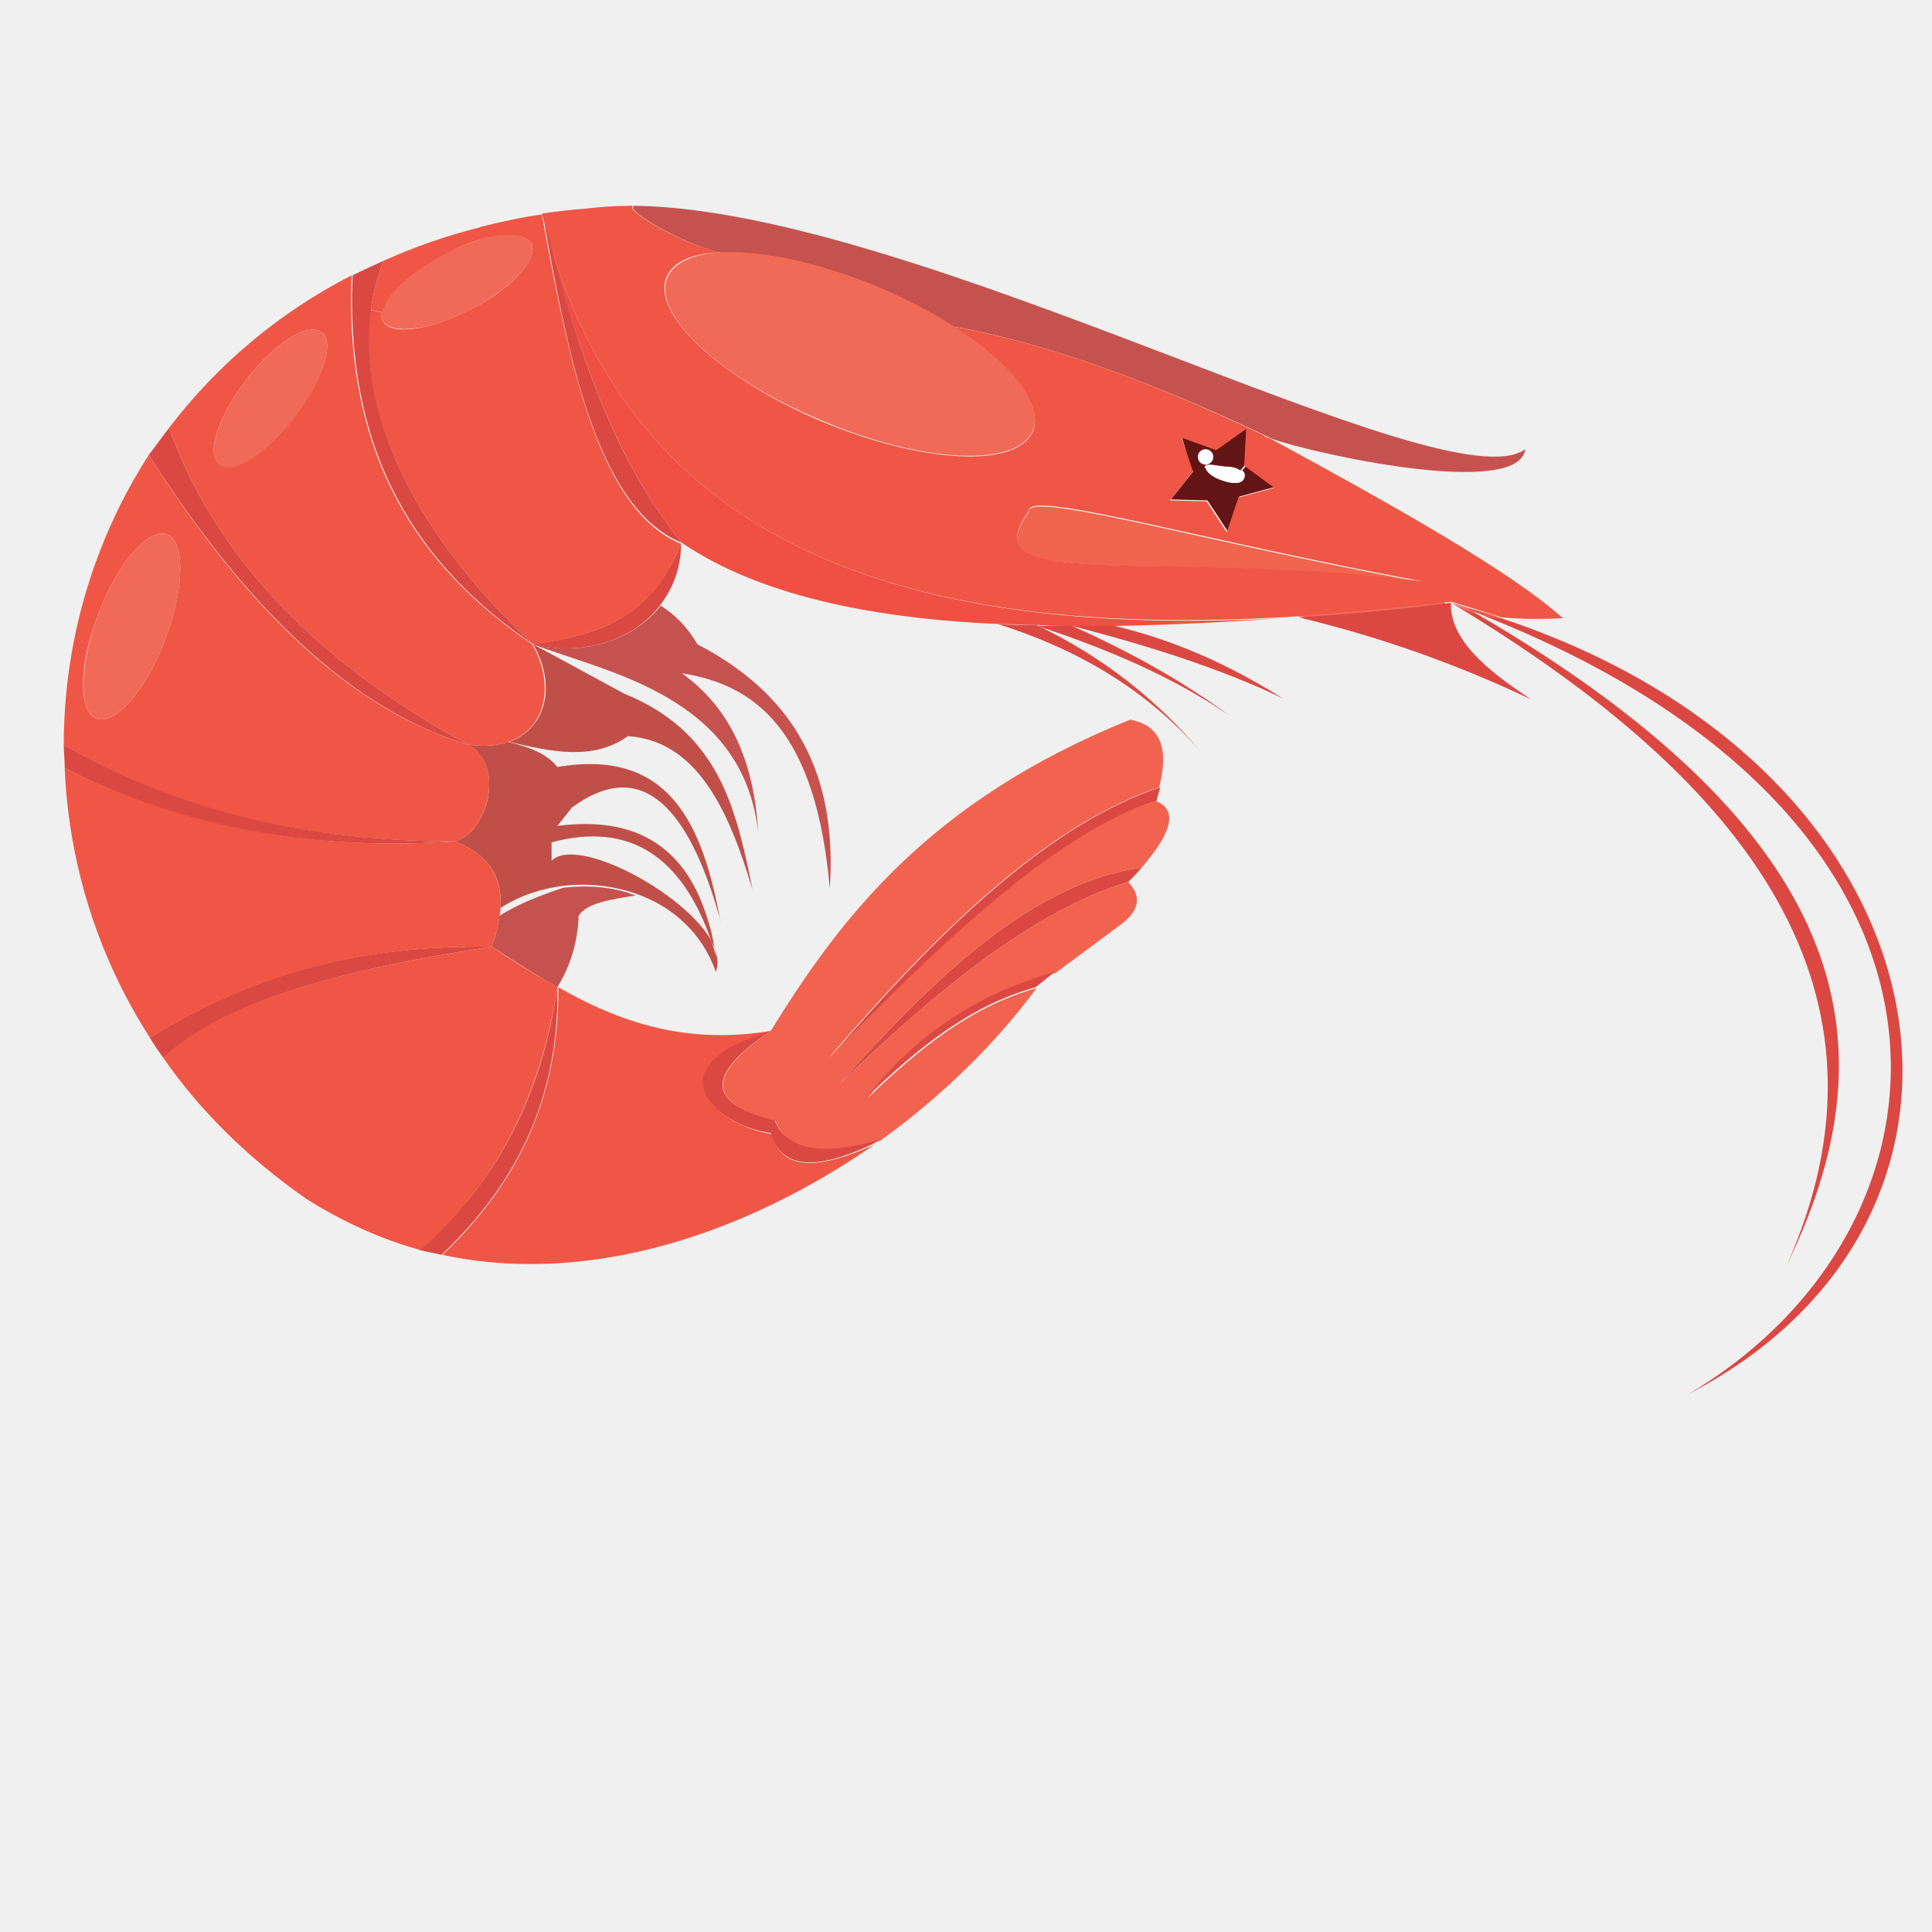
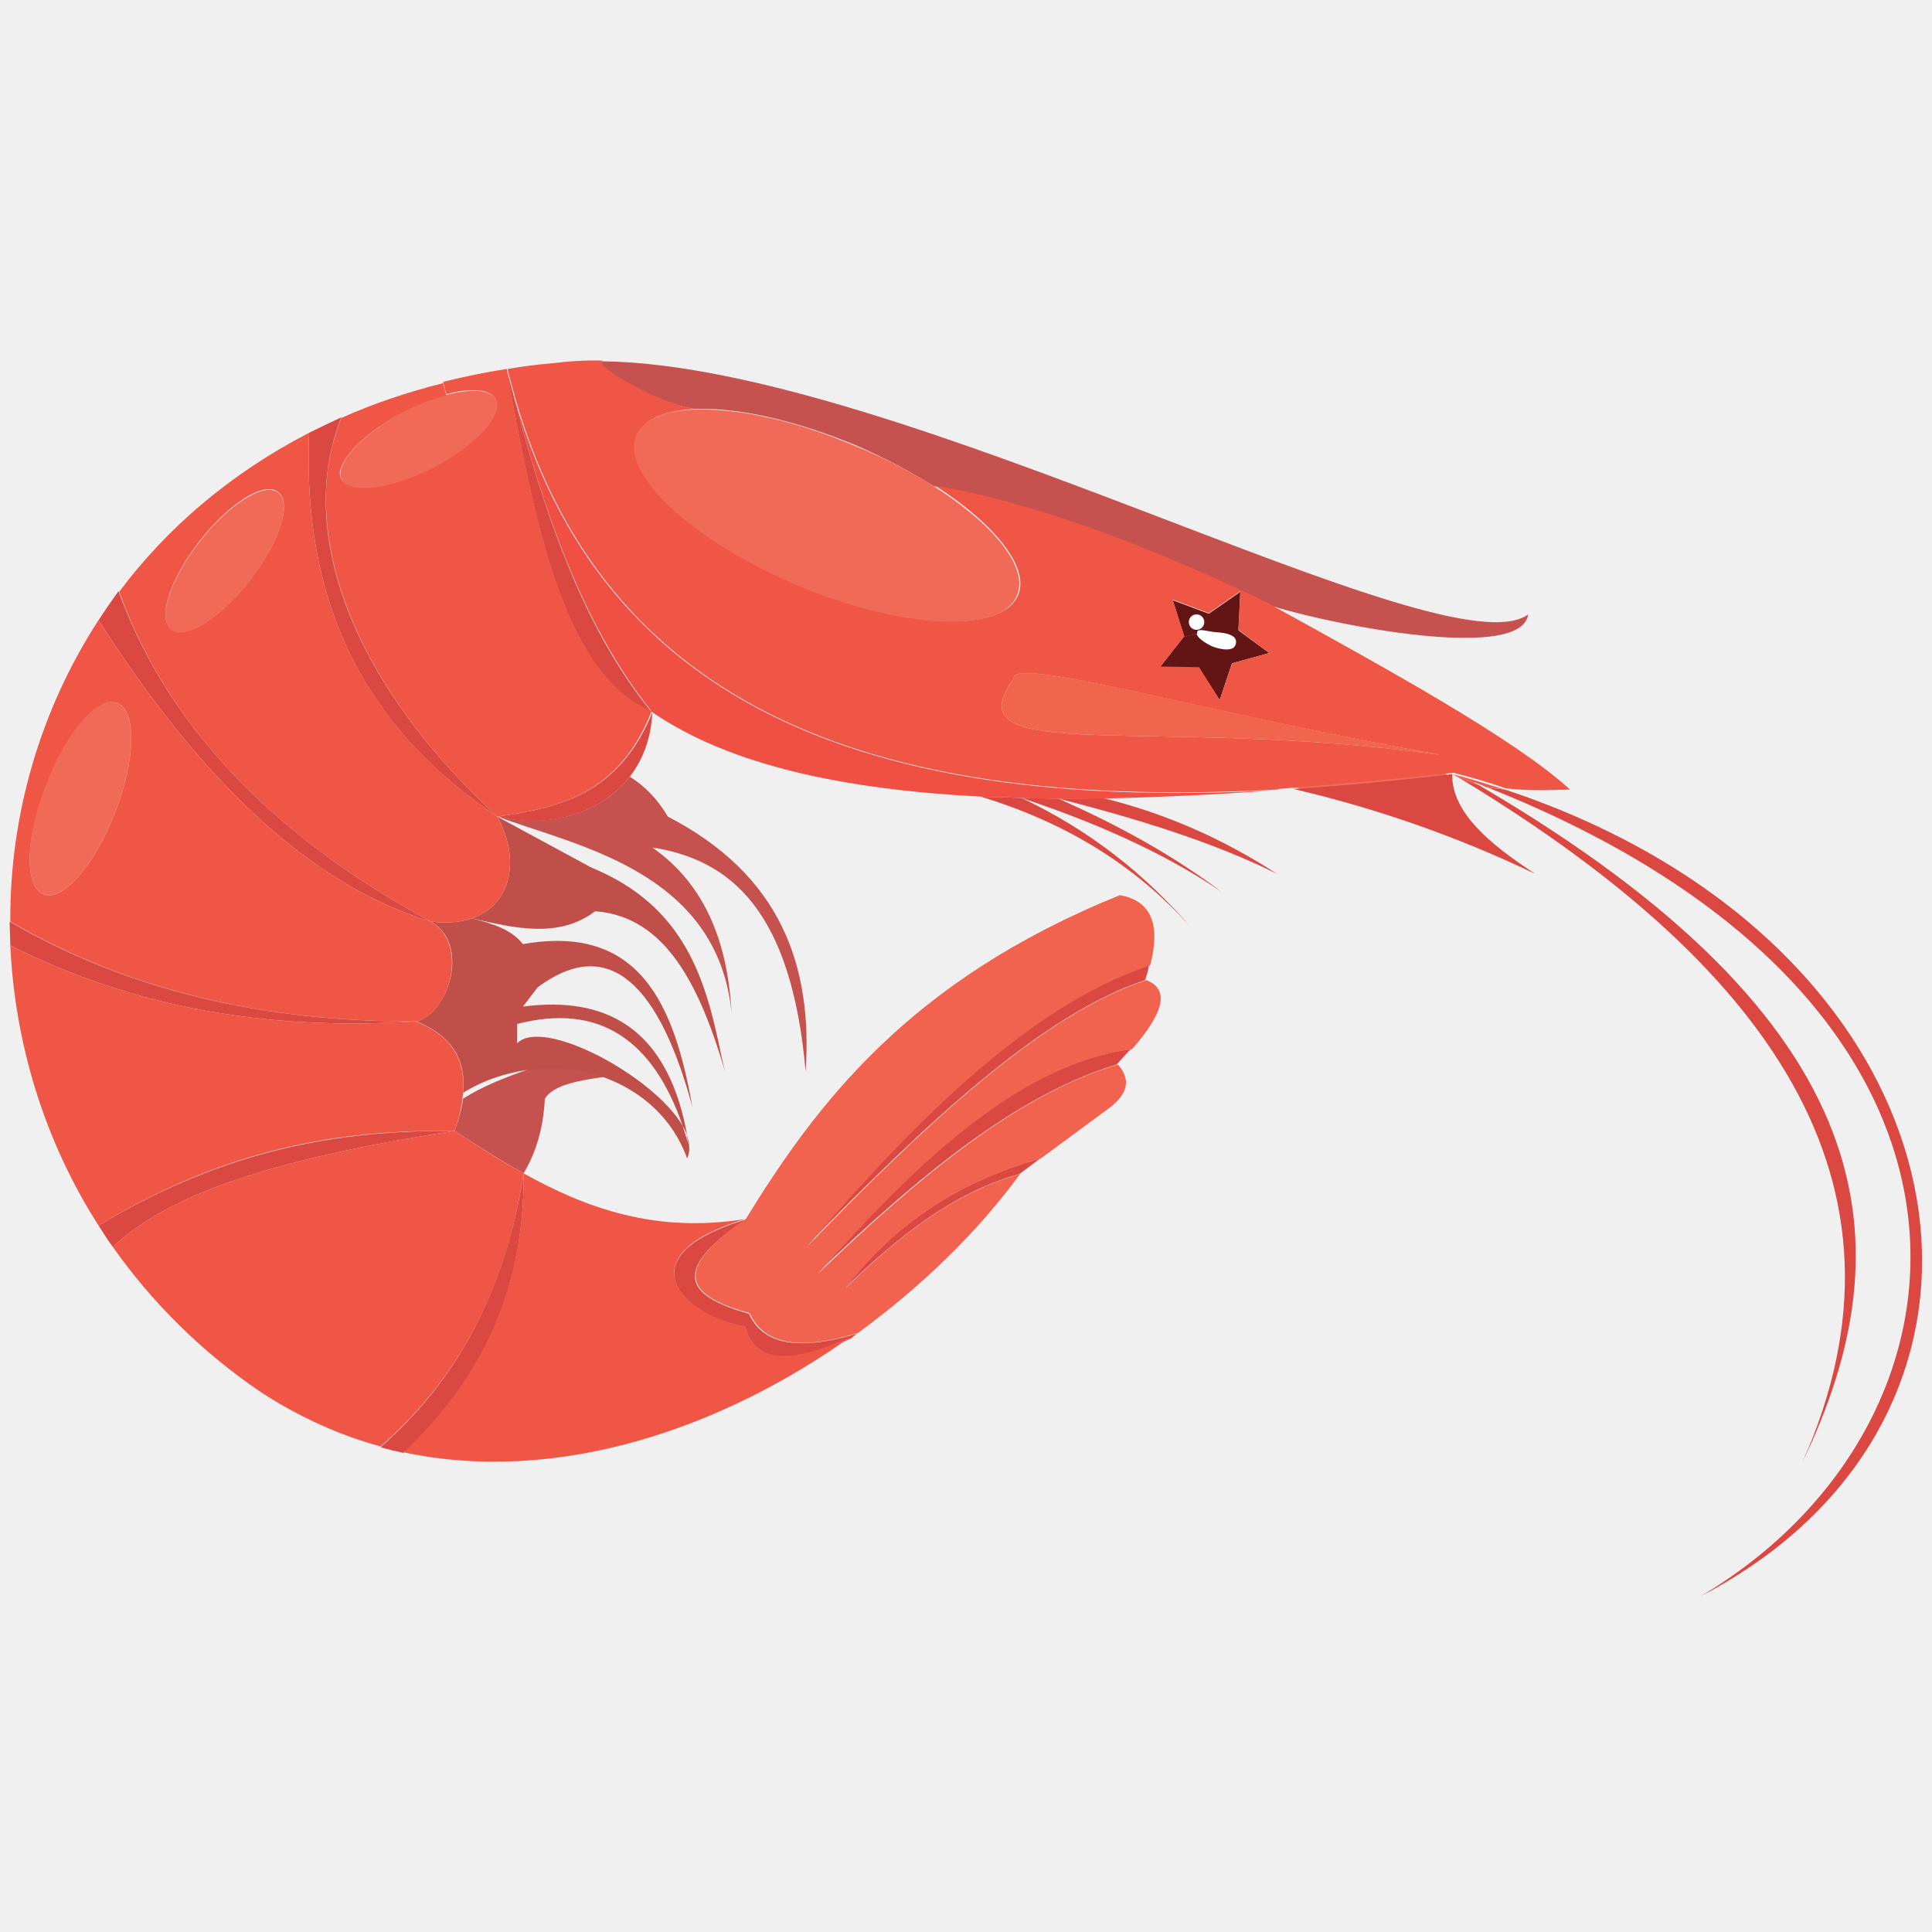
- <svg xmlns="http://www.w3.org/2000/svg" version="1.1" id="Layer_1" x="0px" y="0px" viewBox="0 0 200 200" style="enable-background:new 0 0 200 150;" xml:space="preserve">
+ <svg xmlns="http://www.w3.org/2000/svg" version="1.1" id="Layer_4" x="0px" y="0px" viewBox="0 0 300 300" style="enable-background:new 0 0 300 300;" xml:space="preserve">
  <style type="text/css">
	.st0{fill:#F16B5E;}
	.st1{fill:#DB4842;}
- 	.st2{fill:#F05645;}
- 	.st3{fill:#631516;}
+ 	.st2{fill:#C6524F;}
+ 	.st3{fill:#F05645;}
	.st4{fill:#FFFFFF;}
- 	.st5{fill:#F1634F;}
+ 	.st5{fill:#631516;}
	.st6{fill:#F1644E;}
- 	.st7{fill:#C6524F;}
- 	.st8{fill:#F16A57;}
+ 	.st7{fill:#F16A57;}
+ 	.st8{fill:#F1634F;}
	.st9{fill:#EF5043;}
	.st10{fill:#C14F49;}
</style>
  <g>
-     <ellipse class="st0" cx="140.9" cy="62.7" rx="8.8" ry="1.6" />
+     <ellipse class="st0" cx="210.9" cy="120.6" rx="13.8" ry="2.4" />
    <g id="XMLID_1_">
      <g>
-         <path class="st1" d="M155.4,64c47.2,15.6,54.9,61.9,19.4,80.3c29.1-17.2,32.9-59.2-21.3-80.6C154.2,63.8,154.8,63.9,155.4,64z" />
-         <path class="st2" d="M155.4,64c-0.7-0.1-1.3-0.2-1.9-0.3c-0.4-0.2-0.8-0.3-1.3-0.5c-0.2-0.1-0.5-0.3-0.7-0.4     C152.9,63.2,154.2,63.5,155.4,64z" />
-         <path class="st2" d="M151.6,62.8c0.2,0.1,0.5,0.3,0.7,0.4c-0.7-0.3-1.4-0.5-2.1-0.8C150.7,62.5,151.2,62.7,151.6,62.8z" />
-         <path class="st2" d="M152.8,63.5c-0.9-0.2-1.8-0.6-2.6-1.1c0,0,0,0-0.1,0c0.7,0.3,1.4,0.5,2.1,0.8     C152.5,63.3,152.7,63.4,152.8,63.5z" />
-         <path class="st1" d="M152.8,63.5c40.6,23.7,42.7,45.8,32.2,67.4c12.4-28-3.6-49.8-34.8-68.5C151,62.9,151.9,63.3,152.8,63.5z" />
-         <path class="st1" d="M150.2,62.4c-0.1,3.8,3.6,6.9,8.3,10c-7.4-3.5-15.3-6.4-24.1-8.5C139.5,63.6,144.8,63.1,150.2,62.4z" />
-         <path class="st3" d="M132,50.4l-3.7,1l-1.2,3.6l-2.1-3.2l-3.8-0.1l2.4-3l1.3-0.3c0.1,0.4,0.7,0.9,1.6,1.3c1,0.4,1.9,0.4,2.2,0     c0.2-0.3,0.3-0.7-0.1-1l0.5-0.6L132,50.4z" />
-         <path class="st4" d="M128.5,48.7c0.4,0.3,0.3,0.8,0.1,1c-0.2,0.4-1.1,0.4-2.2,0c-0.9-0.3-1.6-0.9-1.6-1.3c0-0.1,0-0.1,0-0.2     c0.2-0.4,1-0.1,2.2,0C127.8,48.3,128.2,48.5,128.5,48.7z" />
-         <path class="st3" d="M129.1,44.3l-0.2,3.8l-0.5,0.6c-0.3-0.2-0.7-0.4-1.5-0.4c-1.1-0.1-2-0.4-2.2,0c0,0.1,0,0.1,0,0.2l-1.3,0.3     l-1.1-3.7l3.6,1.3L129.1,44.3z" />
-         <path class="st1" d="M85.9,109.5c11.2-13,22.5-24.1,34.2-28c-0.1,0.5-0.3,1-0.4,1.5C109.4,86.3,97.8,97.3,85.9,109.5z" />
-         <path class="st1" d="M86.9,112.2c9.9-11.1,20-20.8,31.3-22.4c-0.4,0.5-0.9,1-1.4,1.5C106.9,94.3,96.9,102.6,86.9,112.2z" />
-         <path class="st1" d="M111,64.8c1.5,0,2.9,0,4.4,0c6.3,1.5,12,4.1,17.4,7.5C126.6,69.3,119.1,66.9,111,64.8z" />
-         <path class="st1" d="M111,64.8c5.8,2.6,11.3,5.6,16.3,9.3c-5.8-4-12.6-6.9-19.9-9.3C108.5,64.8,109.7,64.8,111,64.8L111,64.8z" />
-         <path class="st5" d="M79.8,106.7c7.1-11.5,16.3-23.8,37.2-32.2c3.2,0.6,4,3,3,7h0c-11.7,3.9-23,15-34.2,28     c11.9-12.2,23.5-23.2,33.8-26.6c2.4,0.9,1.7,3.3-1.4,6.9c-11.3,1.6-21.4,11.3-31.3,22.4c10-9.6,20-17.9,29.9-20.9     c1.4,1.5,1.2,3-0.9,4.5l-6.6,4.9c-7.3,2-14,5.8-19.4,12.9c5-4.8,10.5-9.4,17.4-11.3c-4.2,5.7-9.8,11.2-16.2,15.8     c-5.3,1.6-9.3,1.4-10.8-2C74.6,114.5,71.8,112.2,79.8,106.7z" />
-         <path class="st6" d="M148.9,60.5c-28.6-4-48.8,1.2-42.4-7.5c-0.3-2.4,19,3.4,42.5,7.6C149,60.5,148.9,60.5,148.9,60.5z" />
-         <path class="st1" d="M124.3,77.8c-5.9-6.7-13.1-10.7-21-13.2c1.3,0.1,2.7,0.1,4,0.1C114.2,68,119.7,72.4,124.3,77.8z" />
-         <path class="st2" d="M123.5,48.8l-2.4,3l3.8,0.1l2.1,3.2l1.2-3.6l3.7-1l-3.1-2.3l0.2-3.8l-3.1,2.2l-3.6-1.3L123.5,48.8z      M149,60.5c-23.4-4.2-42.8-10-42.5-7.6c-6.4,8.8,13.7,3.6,42.4,7.5C148.9,60.5,149,60.5,149,60.5z M60.6,21.6     c1.6-0.2,3.3-0.3,5-0.3c-1.4,0.3,6.1,4.6,9.3,4.8c-3.1,0.1-5.2,0.9-5.9,2.6c-1.6,3.8,5.6,10.5,16,14.9     c10.5,4.4,20.2,4.9,21.9,1.1c1.2-2.8-2.3-7.1-8.3-10.9c9.7,1.7,20.5,5.7,31.9,11.1c0.1,0.1,0.3,0.1,0.4,0.2     c0,0.1,0.3,0.2,0.6,0.3c12.5,6.8,24.7,13.6,30.3,18.6c-2.2,0.1-4.4,0.1-6.4-0.1c-1.2-0.4-2.5-0.8-3.8-1.2     c-0.5-0.1-0.9-0.3-1.4-0.4c-5.4,0.6-10.7,1.1-15.9,1.5h0c-0.5,0-1,0.1-1.5,0.1c0,0-0.1,0-0.1,0C94.5,66,65.4,57,56.5,23.6     c-0.1-0.5-0.3-1-0.4-1.5C57.6,21.9,59.1,21.7,60.6,21.6z" />
-         <path class="st7" d="M65.7,21.3c29.4,0.4,84,31.2,92.2,25.2c-0.7,5.2-22.2,0.4-26.3-1.1c-0.2-0.1-0.4-0.2-0.6-0.3     c-0.1-0.1-0.3-0.1-0.4-0.2c-11.5-5.4-22.3-9.4-31.9-11.1c-2.3-1.4-4.9-2.8-7.7-4c-6-2.5-11.8-3.8-15.9-3.6c0,0,0,0,0,0     C71.8,25.9,64.2,21.6,65.7,21.3z" />
-         <path class="st1" d="M107.2,102.2c-6.9,1.9-12.4,6.5-17.4,11.3c5.5-7,12.1-10.8,19.4-12.9L107.2,102.2z" />
-         <path class="st8" d="M69.1,28.7c0.7-1.6,2.9-2.5,5.9-2.6c0,0,0,0,0,0c4.1-0.1,9.9,1.1,15.9,3.6c2.9,1.2,5.5,2.6,7.7,4     c6,3.8,9.5,8.1,8.3,10.9c-1.6,3.8-11.4,3.4-21.9-1.1C74.6,39.2,67.4,32.5,69.1,28.7z" />
-         <path class="st2" d="M45.8,129.9c7.4-7,12.1-15.8,12-27.7c6.3,3.6,13.2,6,22.1,4.5c-12.4,3.8-5.9,9.8,0,10.7     c0.9,3.5,4.2,4,10.6,1.1C77.4,127.6,61.1,133.2,45.8,129.9z" />
-         <path class="st1" d="M79.8,106.7c-8,5.4-5.3,7.8,0.4,9.3c1.5,3.4,5.5,3.5,10.8,2c-0.2,0.1-0.4,0.3-0.6,0.4     c-6.3,3-9.6,2.4-10.6-1.1C74,116.5,67.4,110.5,79.8,106.7z" />
-         <path class="st9" d="M70.6,56.2c-6.9-8.4-10.9-20.1-14.1-32.6C65.4,57,94.5,66,132.8,64c-6,0.4-11.8,0.7-17.4,0.8     c-1.5,0-3,0-4.4,0h0h0c-1.2,0-2.4,0-3.6-0.1c-1.4,0-2.7-0.1-4-0.1C89.8,64,78.4,61.5,70.6,56.2z" />
-         <path class="st7" d="M51.7,94.8c1.9-1.2,4.2-2.1,6.6-2.9c2.6-0.3,5.2-0.1,7.5,0.8c-2.6,0.4-5.1,0.8-5.9,2.1     c-0.1,2.7-0.8,5.1-2.2,7.4c-2.3-1.3-4.6-2.8-6.8-4.2C51.3,96.9,51.6,95.8,51.7,94.8z" />
-         <path class="st1" d="M68.3,62.7c-2.9,3.8-8.3,5.2-13.2,4c6.1-0.9,12.1-2.2,15.4-10.4C70.5,58.9,69.6,61,68.3,62.7z" />
-         <path class="st7" d="M78.5,86.3C77,72,62.7,69.6,55.2,66.7c4.8,1.2,10.2-0.2,13.2-4c1.4,0.9,2.7,2.1,3.8,4     C83.4,72.5,86.6,81.5,85.9,92c-1.4-16.1-7.5-21.1-15.3-22.3C76,73.6,78.1,79.4,78.5,86.3z" />
-         <path class="st1" d="M70.6,56.2C62,52.7,58.9,37.7,56.2,22.2c0.1,0.5,0.2,1,0.4,1.5C59.7,36.2,63.7,47.8,70.6,56.2z" />
-         <path class="st10" d="M52.7,76.8c3.9-1.4,4.9-5.9,2.5-10.1l9.4,5.1c9.4,3.8,11.4,11.2,13,18.8c0.1,0.5,0.2,1,0.3,1.5     c-2.5-8.4-5.8-15.4-12.9-15.9C61.4,78.8,57,77.8,52.7,76.8z" />
-         <path class="st1" d="M57.7,102.2c0.2,11.9-4.6,20.7-12,27.7c-0.8-0.2-1.5-0.3-2.3-0.5C50.7,123.1,55.9,114.5,57.7,102.2z" />
-         <path class="st8" d="M55,25.2c0.8,1.6-2,4.6-6.2,6.8s-8.3,2.7-9.2,1.2c-0.1-0.3-0.2-0.6-0.1-0.9c0.3-1.7,2.8-4.1,6.3-5.9     c1.5-0.8,2.9-1.3,4.2-1.7C52.6,24,54.5,24.2,55,25.2z" />
-         <path class="st2" d="M55.2,66.7C42.4,54.8,37,42.3,38.3,32.1l1.2,0.2c-0.1,0.3,0,0.7,0.1,0.9c0.8,1.6,4.9,1,9.2-1.2     s7-5.3,6.2-6.8c-0.5-1-2.5-1.1-5-0.5l-0.3-1.2c2-0.5,4.2-1,6.4-1.3c2.8,15.5,5.9,30.6,14.4,34.1C67.3,64.4,61.3,65.8,55.2,66.7z" />
-         <path class="st10" d="M47.1,87.1c3.3-0.9,5.3-7.7,1.4-10c1.6,0.2,3,0.1,4.1-0.3h0c2,0.5,3.9,1.1,5.1,2.6     c11.7-2,15.1,6.1,16.9,16.1c0-0.2-0.1-0.3-0.1-0.5c-3.6-12.8-8.8-16.2-15.3-11.4l-1.5,1.9c8.4-1.1,13.4,2.4,15.6,9.8     c0.3,0.9,0.5,1.9,0.7,2.9c-0.1-0.3-0.3-0.6-0.4-0.9c-3-8.5-8.3-12.3-16.5-10.1v1.9c2.6-2.6,13.6,3.2,16.5,8.2     c0.2,0.6,0.4,1.2,0.6,1.9c-0.1-0.3-0.1-0.7-0.2-1c0.3,0.9,0.4,1.7,0.1,2.4c-1.4-4-4.5-6.8-8.3-8.1h0c-2.3-0.8-4.9-1.1-7.5-0.8     c-2.3,0.3-4.5,1-6.5,2.3C52,91.1,50.9,88.6,47.1,87.1z" />
-         <path class="st2" d="M49.8,23.5l0.3,1.2c-1.3,0.3-2.7,0.9-4.2,1.7c-3.5,1.8-6,4.2-6.3,5.9l-1.2-0.2c0.2-1.8,0.7-3.5,1.3-5.1v0     C42.8,25.6,46.2,24.4,49.8,23.5z" />
-         <path class="st2" d="M16.9,109.5c4.6-4.2,12.4-8.2,34-11.5c2.2,1.5,4.5,2.9,6.8,4.2c-1.9,12.3-7,20.9-14.2,27.2     c-4-1.1-8-2.9-11.8-5.3C25.7,119.9,20.7,115,16.9,109.5z" />
-         <path class="st2" d="M47.1,87.1c-15,0-28.6-3-40.5-10c0-10.5,3-21,8.8-30c10,15.8,20.9,26.4,33.1,30     C52.4,79.3,50.4,86.2,47.1,87.1z M10,74.4c1.9,0.7,5.1-2.9,7.1-8.2c2-5.3,2.1-10.1,0.2-10.9c-1.9-0.7-5.1,2.9-7.1,8.2     C8.1,68.8,8.1,73.7,10,74.4z" />
-         <path class="st1" d="M55.2,66.7c-11.8-8-19.5-19.5-18.7-38.2v0c1-0.5,2.1-1,3.2-1.5c-0.6,1.6-1.1,3.3-1.3,5.1     C37,42.3,42.4,54.8,55.2,66.7z" />
-         <path class="st2" d="M33.3,34.4c-1.4-1.1-4.9,1.1-7.8,4.9S21.3,47,22.7,48c1.4,1.1,4.9-1.1,7.8-4.9     C33.4,39.4,34.7,35.4,33.3,34.4z M17.5,44.3c4.8-6.3,11.1-11.8,18.9-15.8c-0.8,18.7,6.9,30.2,18.7,38.2c2.4,4.2,1.4,8.8-2.5,10.1     h0c-1.1,0.4-2.5,0.5-4.1,0.3C32.4,68.4,22.1,57.2,17.5,44.3L17.5,44.3z" />
-         <path class="st8" d="M33.3,34.4c1.4,1.1,0.1,5-2.8,8.8c-2.9,3.8-6.4,6-7.8,4.9c-1.4-1.1-0.1-5,2.8-8.8S31.9,33.3,33.3,34.4z" />
-         <path class="st1" d="M6.6,77.1c11.9,6.9,25.5,10,40.5,10c-14.6,1-28.2-1.3-40.4-7.6C6.7,78.7,6.6,77.9,6.6,77.1z" />
-         <path class="st1" d="M50.9,98c-21.7,3.3-29.4,7.4-34,11.5c-0.5-0.7-1-1.4-1.4-2.1l0,0C28.3,99.6,39.5,97.9,50.9,98z" />
-         <path class="st1" d="M17.5,44.3c4.6,12.9,14.9,24.1,31,32.8c-12.1-3.6-23-14.2-33.1-30C16.1,46.2,16.8,45.2,17.5,44.3z" />
-         <path class="st8" d="M17.1,66.2c-2,5.3-5.2,8.9-7.1,8.2c-1.9-0.7-1.8-5.6,0.2-10.9c2-5.3,5.2-8.9,7.1-8.2     C19.2,56.1,19.1,61,17.1,66.2z" />
-         <path class="st2" d="M6.7,79.5c12.3,6.2,25.8,8.6,40.4,7.6c3.8,1.5,4.9,4,4.7,7.1c0,0.2,0,0.4-0.1,0.6c-0.1,1-0.4,2.1-0.8,3.2     c-11.4-0.1-22.6,1.7-35.4,9.4l0,0C10,98.8,7.1,89.2,6.7,79.5z" />
+         <path class="st1" d="M264,247.9c45.4-26.8,51.3-92.3-33.2-125.7c0.9,0.2,1.9,0.3,2.9,0.4C307.2,147,319.3,219.2,264,247.9z" />
+         <path class="st2" d="M93.6,56.1c45.9,0.6,131,48.7,143.7,39.3c-1.1,8-34.7,0.7-40.9-1.7c0,0,0,0,0,0c-0.3-0.2-0.6-0.4-1-0.5     c-0.2-0.1-0.4-0.2-0.6-0.3C177,84.4,160.1,78.1,145,75.5c-3.5-2.2-7.6-4.4-12-6.3c-9.3-3.9-18.3-5.9-24.8-5.7c0,0,0,0-0.1,0     C103.1,63.2,91.4,56.6,93.6,56.1z" />
+         <path class="st3" d="M228.7,121.4c-1.1-0.4-2.1-0.8-3.2-1.2c2.8,0.7,5.5,1.6,8.1,2.4c-1-0.1-2-0.3-2.9-0.4c0,0,0,0,0,0     C230.1,121.9,229.4,121.6,228.7,121.4z" />
+         <path class="st3" d="M225.5,120.2c1.1,0.4,2.1,0.8,3.2,1.2c0.3,0.2,0.6,0.3,0.9,0.5C228.1,121.5,226.8,120.9,225.5,120.2     C225.6,120.2,225.5,120.2,225.5,120.2z" />
+         <path class="st1" d="M229.6,121.9c63.3,37,66.5,71.5,50.3,105.1c19.4-43.6-5.7-77.7-54.3-106.8     C226.8,120.9,228.1,121.5,229.6,121.9z" />
+         <path class="st1" d="M225.5,120.2c-0.1,5.9,5.7,10.8,12.9,15.5c-11.5-5.5-23.9-10-37.6-13.2C208.8,122,217.1,121.2,225.5,120.2z" />
+         <path class="st4" d="M191.6,98.8c0.6,0.5,0.5,1.2,0.2,1.6c-0.4,0.5-1.8,0.6-3.4,0c-1.4-0.5-2.4-1.3-2.5-2c0-0.1,0-0.2,0-0.3     c0.2-0.6,1.6-0.1,3.4,0C190.5,98.2,191.2,98.5,191.6,98.8z" />
+         <path class="st5" d="M185.9,98.1c0,0.1,0,0.2,0,0.3l-2,0.5l-1.8-5.7l5.6,2.1l4.9-3.4l-0.3,6l0,0l-0.7,1c-0.4-0.3-1.1-0.6-2.4-0.7     C187.5,98.1,186.1,97.5,185.9,98.1z" />
+         <path class="st5" d="M197.1,101.4l-5.8,1.6l-1.9,5.7l-3.3-5l-6-0.1l3.7-4.7l2-0.5c0.1,0.6,1.2,1.4,2.5,2c1.6,0.6,3,0.6,3.4,0     c0.3-0.4,0.4-1.1-0.2-1.6l0.7-1L197.1,101.4z" />
+         <path class="st3" d="M189.4,108.7l1.9-5.7l5.8-1.6l-4.8-3.6l0,0l0.3-6l-4.9,3.4l-5.6-2.1l1.8,5.7l-3.7,4.7l6,0.1L189.4,108.7z      M198.3,122.6c-59.7,3.2-105.1-10.8-118.9-63c-0.2-0.7-0.4-1.5-0.6-2.3c2.3-0.4,4.6-0.7,7-0.9c2.5-0.3,5.1-0.5,7.9-0.4     c-2.2,0.5,9.5,7.2,14.5,7.5c-4.8,0.2-8.2,1.5-9.2,4c-2.5,6,8.7,16.4,25,23.3c16.3,6.9,31.6,7.6,34.1,1.6c1.8-4.3-3.6-11-12.9-17     c15.1,2.6,31.9,8.9,49.8,17.3c0.2,0.1,0.4,0.2,0.6,0.3c0.1,0.1,0.4,0.3,1,0.5c0,0,0,0,0,0c19.4,10.7,38.5,21.2,47.2,29.1     c-3.5,0.1-6.9,0.2-10-0.2c-2.6-0.9-5.3-1.7-8.1-2.4c-9.2,1-18.3,1.8-27.1,2.5C198.3,122.6,198.3,122.6,198.3,122.6z M223.6,117.2     c-36.5-6.5-66.7-15.5-66.2-11.8c-10,13.7,21.4,5.6,66.1,11.8C223.5,117.2,223.5,117.2,223.6,117.2z" />
+         <path class="st6" d="M157.4,105.4c-0.5-3.7,29.7,5.2,66.2,11.8c-0.1,0-0.1,0-0.2,0C178.8,111,147.4,119.1,157.4,105.4z" />
+         <path class="st1" d="M171.2,123.9c9.8,2.4,18.8,6.4,27.1,11.8c-9.6-4.8-21.4-8.5-34-11.7C166.5,124,168.8,124,171.2,123.9z" />
+         <path class="st1" d="M164.3,124L164.3,124c9.1,4,17.7,8.7,25.4,14.5c-9.1-6.2-19.7-10.8-31.1-14.6     C160.5,123.9,162.3,124,164.3,124z" />
+         <path class="st1" d="M158.6,123.9c10.6,5,19.3,11.9,26.5,20.3c-9.2-10.4-20.4-16.7-32.8-20.5     C154.4,123.8,156.5,123.8,158.6,123.9z" />
+         <path class="st1" d="M131.2,200c8.5-10.9,18.9-16.9,30.3-20.1l-3.2,2.4C147.6,185.3,139,192.5,131.2,200z" />
+         <path class="st7" d="M145,75.5c9.4,6,14.8,12.7,12.9,17c-2.5,6-17.8,5.2-34.1-1.6c-16.3-6.9-27.5-17.3-25-23.3     c1.1-2.5,4.5-3.9,9.2-4c0,0,0,0,0.1,0c6.5-0.2,15.5,1.7,24.8,5.7C137.4,71.1,141.5,73.3,145,75.5z" />
+         <path class="st1" d="M173.4,165.3c-15.4,4.6-31,17.5-46.6,32.5c15.5-17.3,31.2-32.5,48.8-34.9     C174.9,163.6,174.2,164.4,173.4,165.3z" />
+         <path class="st1" d="M177.8,152.2c-16,5.3-34.1,22.3-52.7,41.4c17.5-20.3,35.1-37.6,53.3-43.7     C178.3,150.6,178.1,151.4,177.8,152.2z" />
+         <path class="st8" d="M171.9,172.3l-10.3,7.6c-11.4,3.2-21.8,9.1-30.3,20.1c7.7-7.5,16.4-14.7,27.1-17.7     c-6.5,8.9-15.2,17.4-25.2,24.7h0c-8.3,2.5-14.4,2.2-16.8-3.1c-8.8-2.4-13.1-6.1-0.6-14.6c11-17.9,25.4-37.1,58.1-50.3     c5,0.9,6.3,4.7,4.7,10.9c-18.3,6.1-35.9,23.4-53.3,43.7c18.5-19.1,36.7-36.2,52.7-41.4c3.7,1.4,2.7,5.1-2.2,10.7     c-17.6,2.4-33.4,17.6-48.8,34.9c15.6-15,31.2-28,46.6-32.5C175.6,167.6,175.3,169.9,171.9,172.3z" />
+         <path class="st1" d="M115.7,206c-9.1-1.4-19.4-10.7,0-16.6c-12.5,8.5-8.2,12.1,0.6,14.6c2.4,5.3,8.6,5.5,16.8,3.1     c-0.3,0.2-0.6,0.4-0.9,0.7C122.3,212.3,117.1,211.4,115.7,206z" />
+         <path class="st1" d="M101.3,110.6c-0.2,4.1-1.5,7.4-3.5,10c-4.6,5.9-13,8.1-20.5,6.2C86.8,125.4,96.1,123.4,101.3,110.6z" />
+         <path class="st2" d="M81.3,182.2c-3.6-2-7.2-4.3-10.7-6.6c0.6-1.7,1.1-3.4,1.3-5c3-1.9,6.5-3.3,10.3-4.6c4-0.5,8.1-0.1,11.7,1.2     c-4,0.6-7.9,1.2-9.3,3.4C84.4,174.8,83.4,178.7,81.3,182.2z" />
+         <path class="st2" d="M125.1,166.4c-2.2-25.1-11.7-32.9-23.8-34.8c8.4,5.9,11.7,15,12.3,25.7c-2.2-22.2-24.5-26-36.3-30.5     c7.6,1.8,15.9-0.3,20.5-6.2c2.2,1.4,4.2,3.3,5.9,6.2C121.3,135.9,126.2,150,125.1,166.4z" />
+         <path class="st9" d="M79.3,59.7c13.8,52.1,59.2,66.2,118.9,63c-9.4,0.7-18.4,1.1-27.1,1.3c-2.3,0-4.6,0.1-6.9,0h0h0     c-1.9,0-3.8,0-5.6-0.1c-2.1-0.1-4.2-0.1-6.3-0.2c-21.1-1.1-38.9-4.8-51-13.1C90.6,97.4,84.3,79.3,79.3,59.7z" />
+         <path class="st1" d="M79.3,59.7c5,19.6,11.2,37.8,21.9,50.9c-13.4-5.5-18.2-28.9-22.5-53.1C78.9,58.2,79.1,58.9,79.3,59.7z" />
+         <path class="st10" d="M112.6,166.4c-3.9-13.1-9.1-24.1-20.2-24.9c-5.5,4.2-12.3,2.7-19.1,1.1c6.1-2.1,7.6-9.2,3.9-15.8l14.6,7.9     c14.6,6,17.8,17.4,20.2,29.2C112.2,164.8,112.4,165.6,112.6,166.4z" />
+         <path class="st10" d="M64.7,158.6c5.1-1.4,8.3-12.1,2.2-15.5c2.5,0.3,4.7,0.1,6.4-0.5c3.1,0.8,6.1,1.7,7.9,4     c18.2-3.2,23.5,9.5,26.3,25.2c-0.1-0.2-0.1-0.5-0.2-0.7c-5.6-20-13.7-25.3-23.8-17.8l-2.3,3c13.1-1.7,20.9,3.7,24.4,15.3     c0.4,1.4,0.8,3,1.1,4.6c-0.2-0.5-0.4-0.9-0.7-1.4c-4.6-13.3-12.9-19.1-25.7-15.8v3c4-4.1,21.1,5,25.7,12.8     c0.3,0.9,0.6,1.9,0.9,2.9c-0.1-0.5-0.2-1-0.3-1.6c0.5,1.4,0.6,2.7,0.1,3.8c-2.2-6.2-7.1-10.5-12.9-12.6h0     c-3.7-1.3-7.7-1.7-11.7-1.2c-3.5,0.5-7,1.6-10.2,3.6C72.4,164.9,70.5,161,64.7,158.6z" />
+         <path class="st7" d="M52.9,73.1c0.5-2.6,4.4-6.3,9.9-9.2c2.3-1.2,4.5-2.1,6.6-2.6c3.9-1,6.9-0.8,7.7,0.8     c1.3,2.4-3.1,7.2-9.7,10.6c-6.6,3.4-13,4.3-14.3,1.8C52.8,74.1,52.8,73.6,52.9,73.1z" />
+         <path class="st3" d="M62.6,225.5c11.5-11,18.9-24.6,18.7-43.3c9.9,5.5,20.6,9.3,34.4,7.1c-19.4,5.9-9.1,15.3,0,16.6     c1.4,5.4,6.6,6.3,16.5,1.6C112,221.9,86.5,230.6,62.6,225.5z" />
+         <path class="st3" d="M17.5,193.6c7.2-6.5,19.3-12.8,53.1-18c3.5,2.3,7,4.6,10.7,6.6v0c-2.9,19.2-11,32.6-22.2,42.4     c-6.3-1.7-12.5-4.5-18.4-8.3C31.2,209.9,23.5,202.1,17.5,193.6L17.5,193.6z" />
+         <path class="st1" d="M81.3,182.3c0.2,18.6-7.1,32.3-18.7,43.3c-1.2-0.3-2.4-0.5-3.5-0.9C70.3,214.9,78.3,201.4,81.3,182.3z" />
+         <path class="st3" d="M50.9,72.9c0.4-2.8,1.1-5.5,2.1-8c4.9-2.2,10.2-4,15.8-5.4l0.5,1.9c-2,0.5-4.3,1.4-6.6,2.6     c-5.5,2.8-9.4,6.6-9.9,9.2L50.9,72.9z" />
+         <path class="st3" d="M77.2,126.8c-20-18.5-28.3-38.1-26.3-54l1.9,0.2c-0.1,0.5,0,1,0.2,1.4c1.3,2.4,7.7,1.6,14.3-1.8     c6.6-3.4,11-8.2,9.7-10.6c-0.8-1.6-3.9-1.8-7.7-0.8l-0.5-1.9c3.2-0.8,6.5-1.5,9.9-2c4.3,24.2,9.1,47.7,22.5,53.1     C96.1,123.4,86.8,125.4,77.2,126.8z" />
+         <path class="st1" d="M53,64.8c-1,2.5-1.7,5.2-2.1,8c-2.1,15.9,6.3,35.5,26.3,54C58.8,114.4,46.8,96.4,48,67.2     C49.6,66.4,51.3,65.6,53,64.8z" />
+         <path class="st3" d="M38.8,90.1c4.6-5.9,6.6-12,4.4-13.7c-2.2-1.7-7.6,1.7-12.2,7.6c-4.6,5.9-6.6,12-4.4,13.7S34.2,96,38.8,90.1z      M66.9,143.1C41.7,129.5,25.7,112,18.5,91.9C25.9,82,35.8,73.5,48,67.2c-1.2,29.2,10.8,47.1,29.2,59.6c3.7,6.6,2.2,13.7-3.9,15.8     C71.6,143.2,69.4,143.4,66.9,143.1z" />
+         <path class="st7" d="M26.6,97.8c-2.2-1.7-0.2-7.8,4.4-13.7c4.6-5.9,10.1-9.3,12.2-7.6c2.2,1.7,0.2,7.8-4.4,13.7     C34.2,96,28.7,99.5,26.6,97.8z" />
+         <path class="st1" d="M66.9,143.1C48,137.4,31,120.9,15.3,96.3v0c1-1.5,2-3,3.1-4.5C25.7,112,41.7,129.5,66.9,143.1z" />
+         <path class="st1" d="M70.6,175.6c-33.8,5.2-45.9,11.5-53.1,18l0,0c-0.8-1.1-1.5-2.2-2.2-3.3C35.3,178.3,52.8,175.5,70.6,175.6z" />
+         <path class="st7" d="M18.2,109.2c3,1.2,2.9,8.7-0.3,16.9c-3.2,8.2-8.1,13.9-11.1,12.8S3.9,130.2,7,122     C10.2,113.8,15.1,108,18.2,109.2z" />
+         <path class="st3" d="M15.3,96.3C31,120.9,48,137.4,66.9,143.1c6,3.5,2.9,14.2-2.2,15.5c-23.4,0.1-44.6-4.7-63.1-15.5     C1.5,126.7,6.2,110.3,15.3,96.3z M17.9,126.1c3.2-8.2,3.3-15.8,0.3-16.9c-3-1.2-8,4.6-11.1,12.8c-3.2,8.2-3.3,15.8-0.3,16.9     S14.7,134.3,17.9,126.1z" />
+         <path class="st1" d="M1.5,143.1c18.5,10.8,39.7,15.6,63.1,15.5c-22.8,1.5-43.9-2.1-63-11.8C1.6,145.6,1.5,144.3,1.5,143.1z" />
+         <path class="st3" d="M70.6,175.6c-17.8-0.2-35.3,2.6-55.3,14.7C6.8,177,2.3,161.9,1.6,146.8c19.1,9.7,40.2,13.3,63,11.8     c5.9,2.4,7.7,6.3,7.3,11.1c0,0.3-0.1,0.6-0.1,1C71.6,172.2,71.2,173.9,70.6,175.6z" />
      </g>
      <g>
		</g>
    </g>
  </g>
-   <circle class="st4" cx="124.8" cy="47.3" r="0.8" />
+   <circle class="st4" cx="185.8" cy="96.6" r="1.2" />
</svg>
